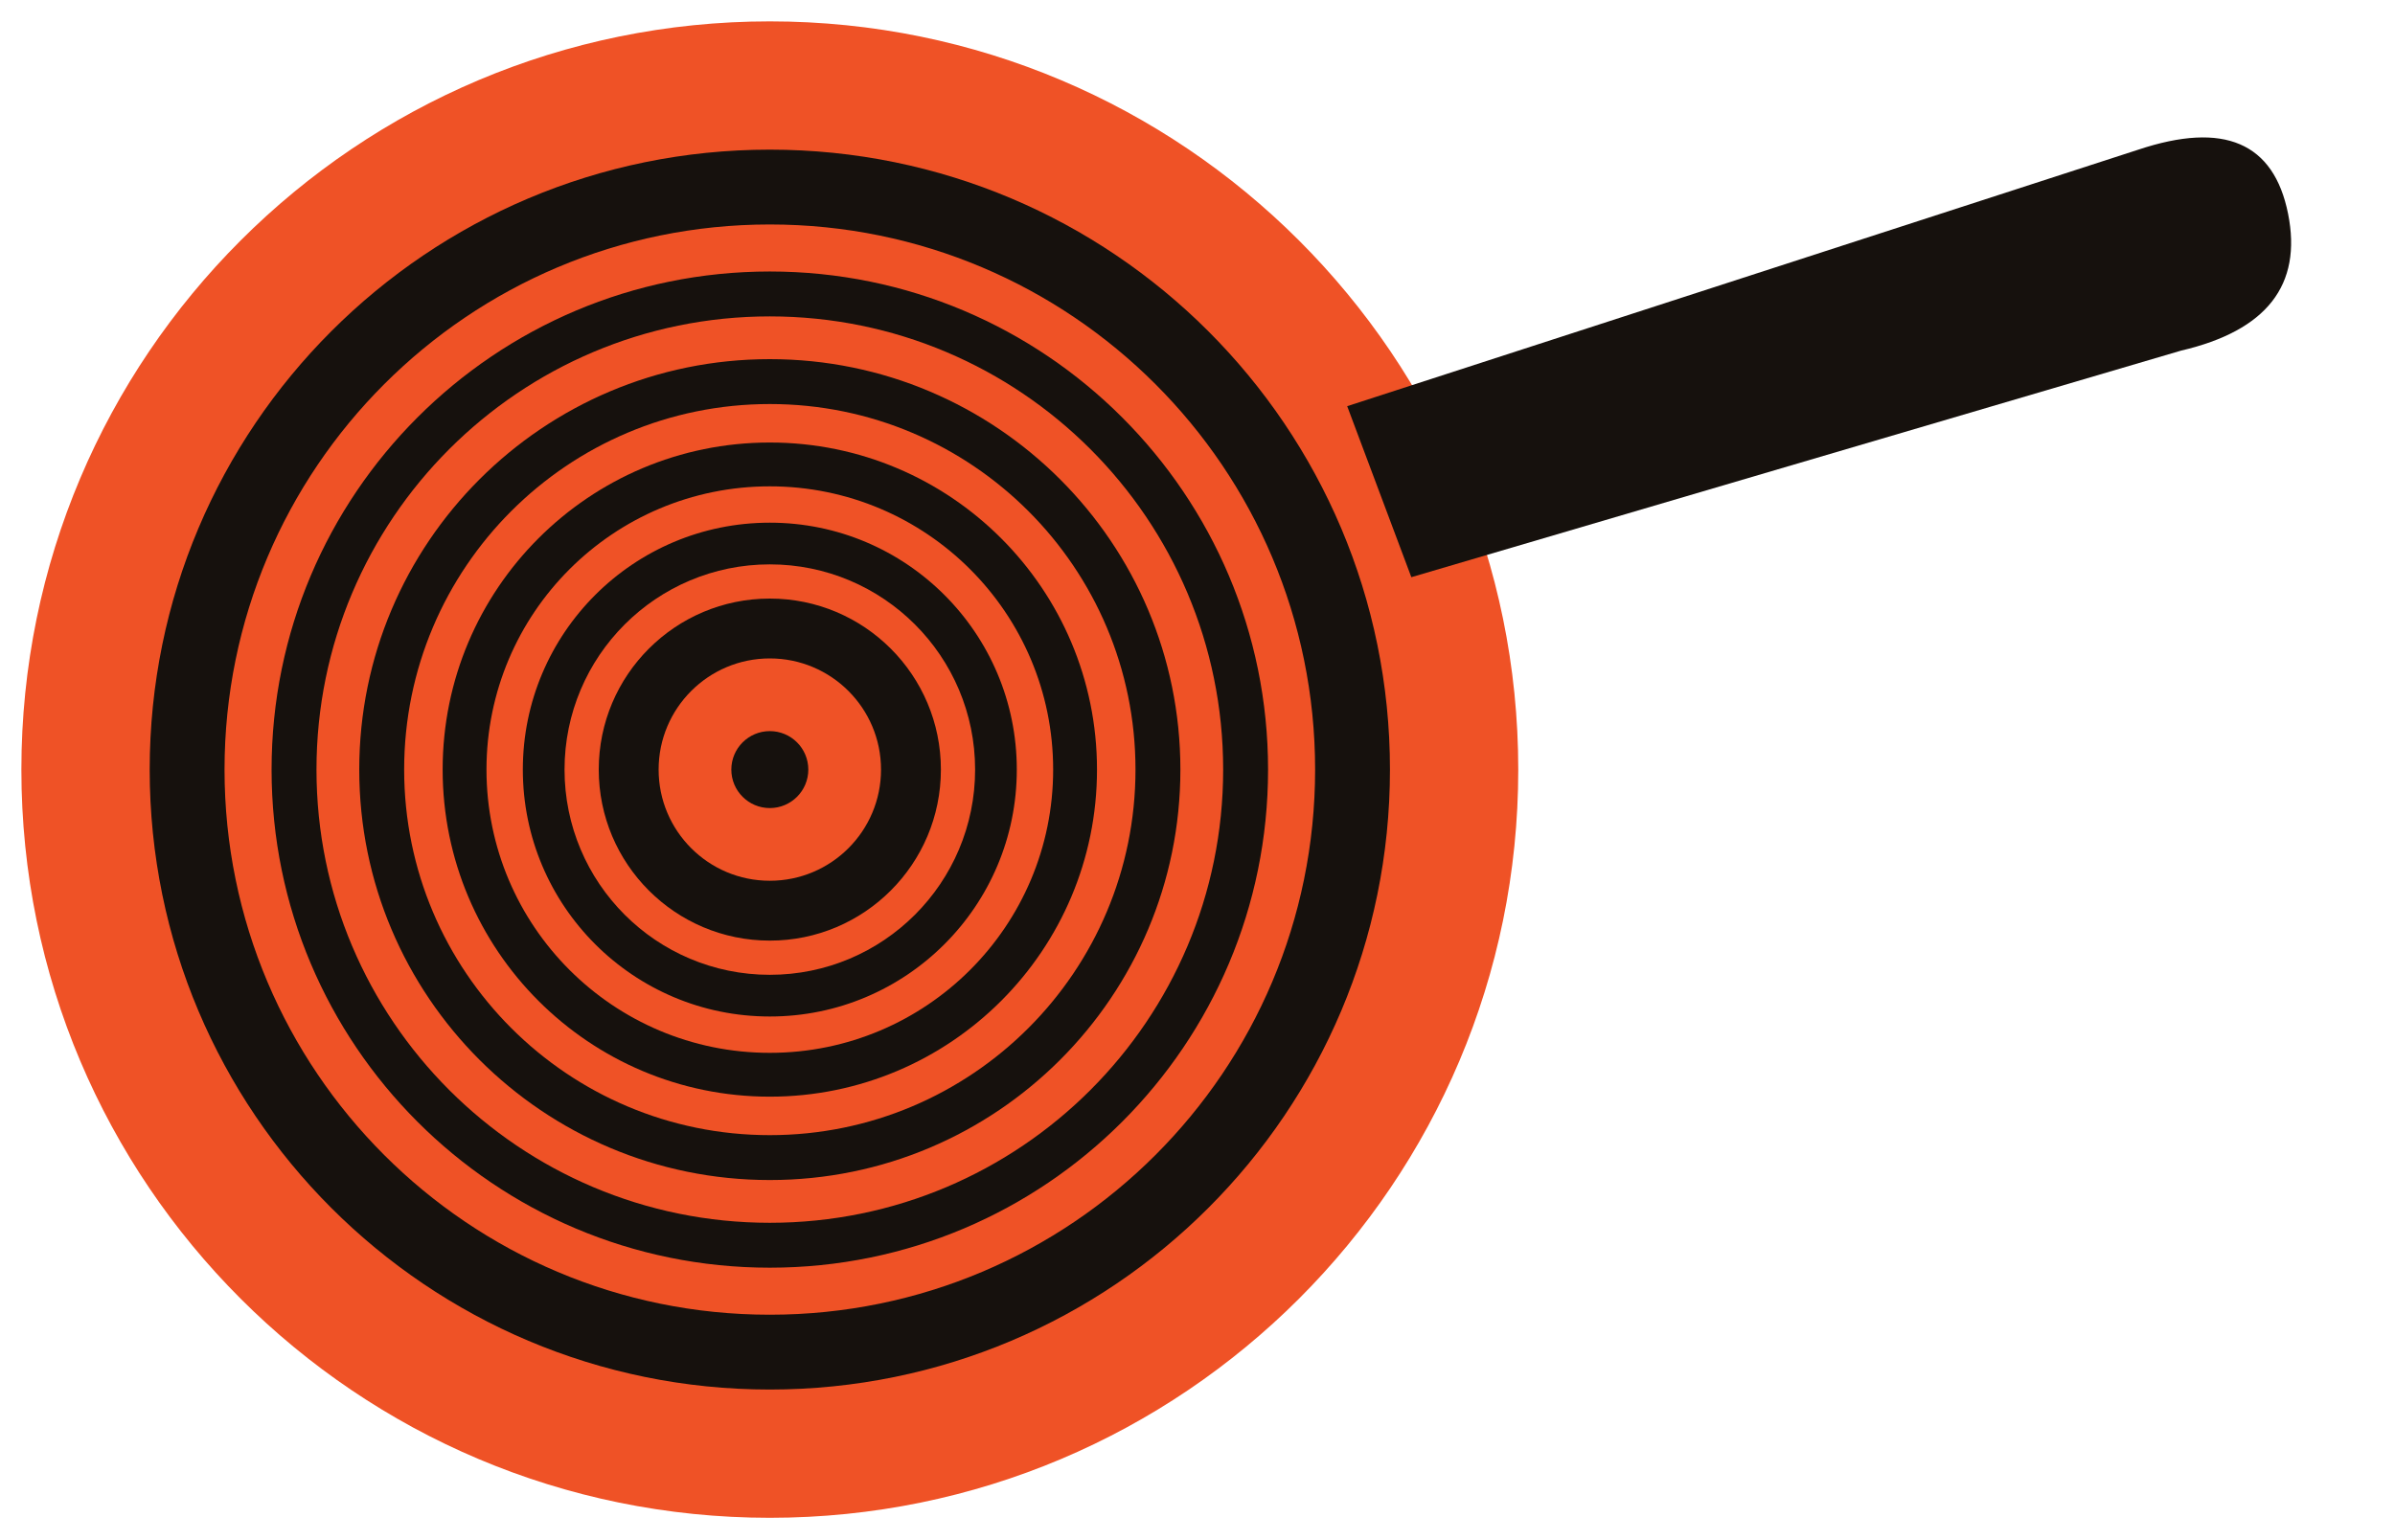
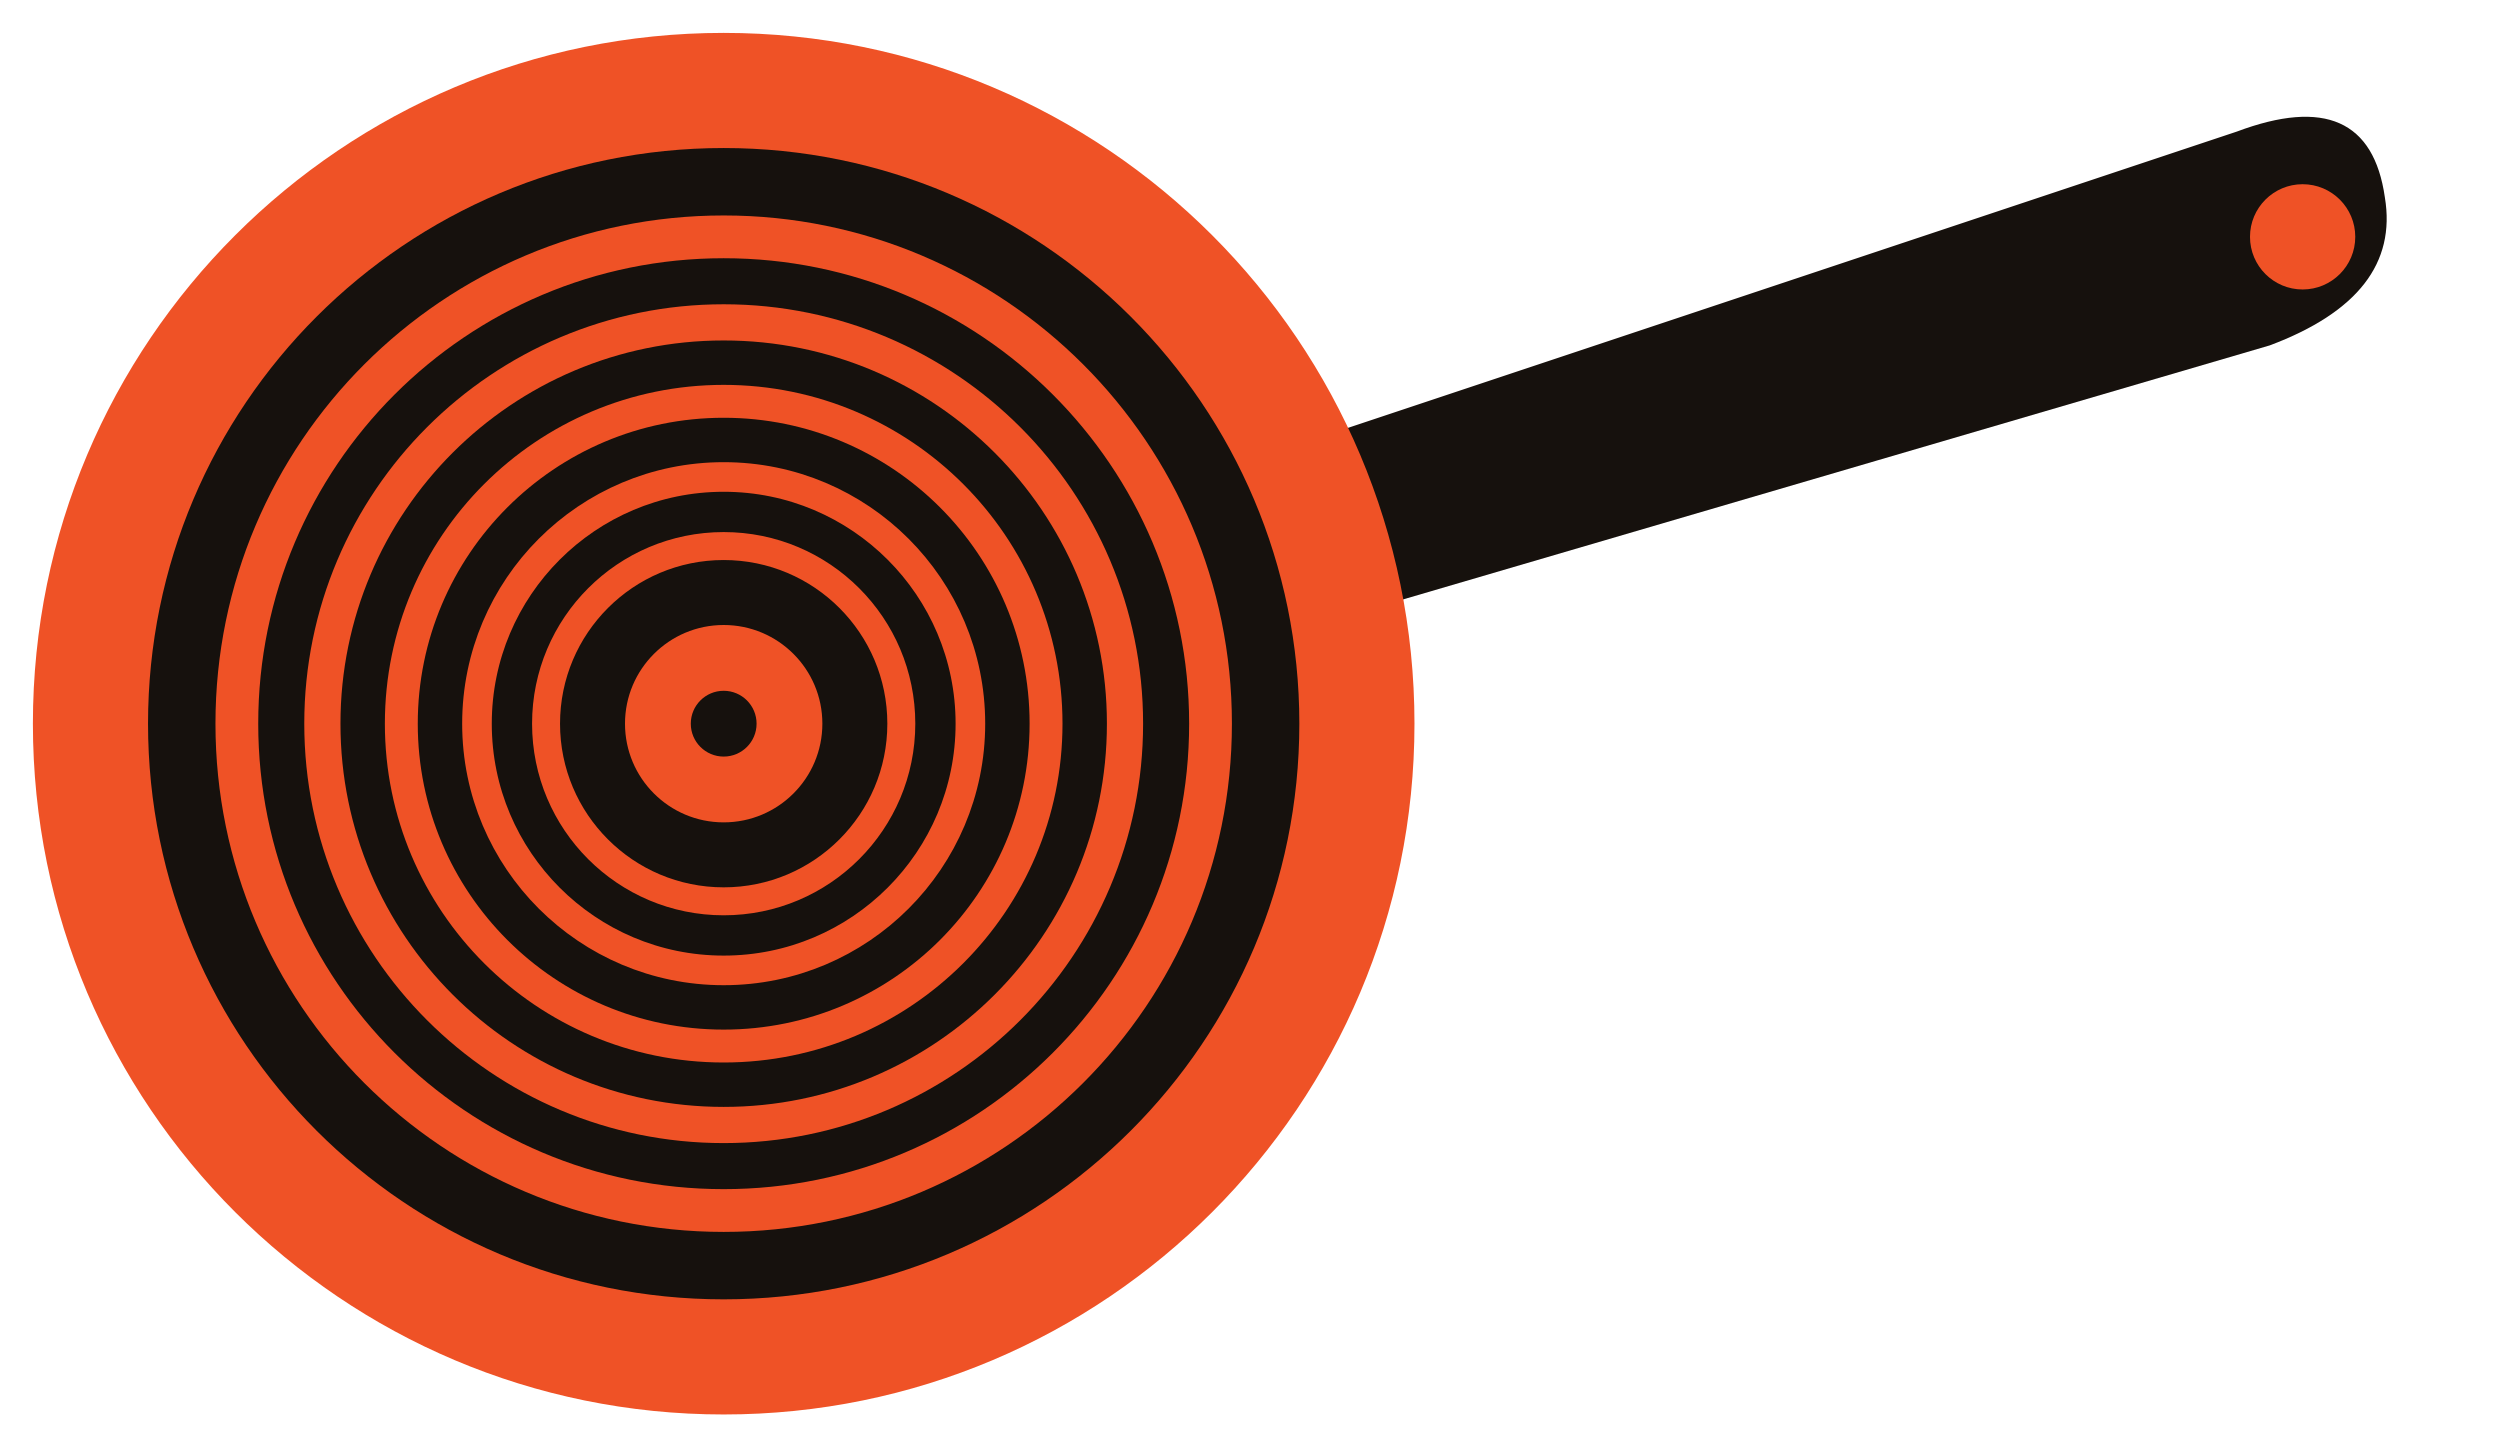
- <svg xmlns="http://www.w3.org/2000/svg" viewBox="0 0 56 36" width="56" height="36" fill="none" role="img" aria-label="Refrito">
-   <circle cx="18" cy="18" r="17.5" fill="#EF5226" />
-   <circle cx="18" cy="18" r="14.5" fill="#16110D" />
-   <circle cx="18" cy="18" r="12.2" stroke="#EF5226" stroke-width="1.1" fill="none" />
-   <circle cx="18" cy="18" r="10.1" stroke="#EF5226" stroke-width="1.0" fill="none" />
-   <circle cx="18" cy="18" r="8.1" stroke="#EF5226" stroke-width="0.9" fill="none" />
-   <circle cx="18" cy="18" r="6.2" stroke="#EF5226" stroke-width="0.85" fill="none" />
-   <circle cx="18" cy="18" r="4.4" stroke="#EF5226" stroke-width="0.8" fill="none" />
-   <circle cx="18" cy="18" r="2.6" fill="#EF5226" />
-   <circle cx="18" cy="18" r="0.9" fill="#16110D" />
-   <path d="M31.5 9.5 L50 3.5 Q53 2.5 53.5 5 Q54 7.5 51 8.2 L33 13.5 Z" fill="#16110D" rx="2" />
+ <svg xmlns="http://www.w3.org/2000/svg" viewBox="0 0 76 44" width="76" height="44" fill="none" role="img" aria-label="Refrito">
+   <path d="M38 14 L68 4 Q72 2.5 72.5 6 Q73 9 69 10.5 L40 19 Z" fill="#16110D" />
+   <circle cx="70" cy="7.2" r="1.6" fill="#EF5226" />
+   <circle cx="22" cy="22" r="21" fill="#EF5226" />
+   <circle cx="22" cy="22" r="17.5" fill="#16110D" />
+   <circle cx="22" cy="22" r="14.8" stroke="#EF5226" stroke-width="1.3" fill="none" />
+   <circle cx="22" cy="22" r="12.2" stroke="#EF5226" stroke-width="1.1" fill="none" />
+   <circle cx="22" cy="22" r="9.8" stroke="#EF5226" stroke-width="1.0" fill="none" />
+   <circle cx="22" cy="22" r="7.5" stroke="#EF5226" stroke-width="0.9" fill="none" />
+   <circle cx="22" cy="22" r="5.4" stroke="#EF5226" stroke-width="0.85" fill="none" />
+   <circle cx="22" cy="22" r="3" fill="#EF5226" />
+   <circle cx="22" cy="22" r="1" fill="#16110D" />
</svg>
